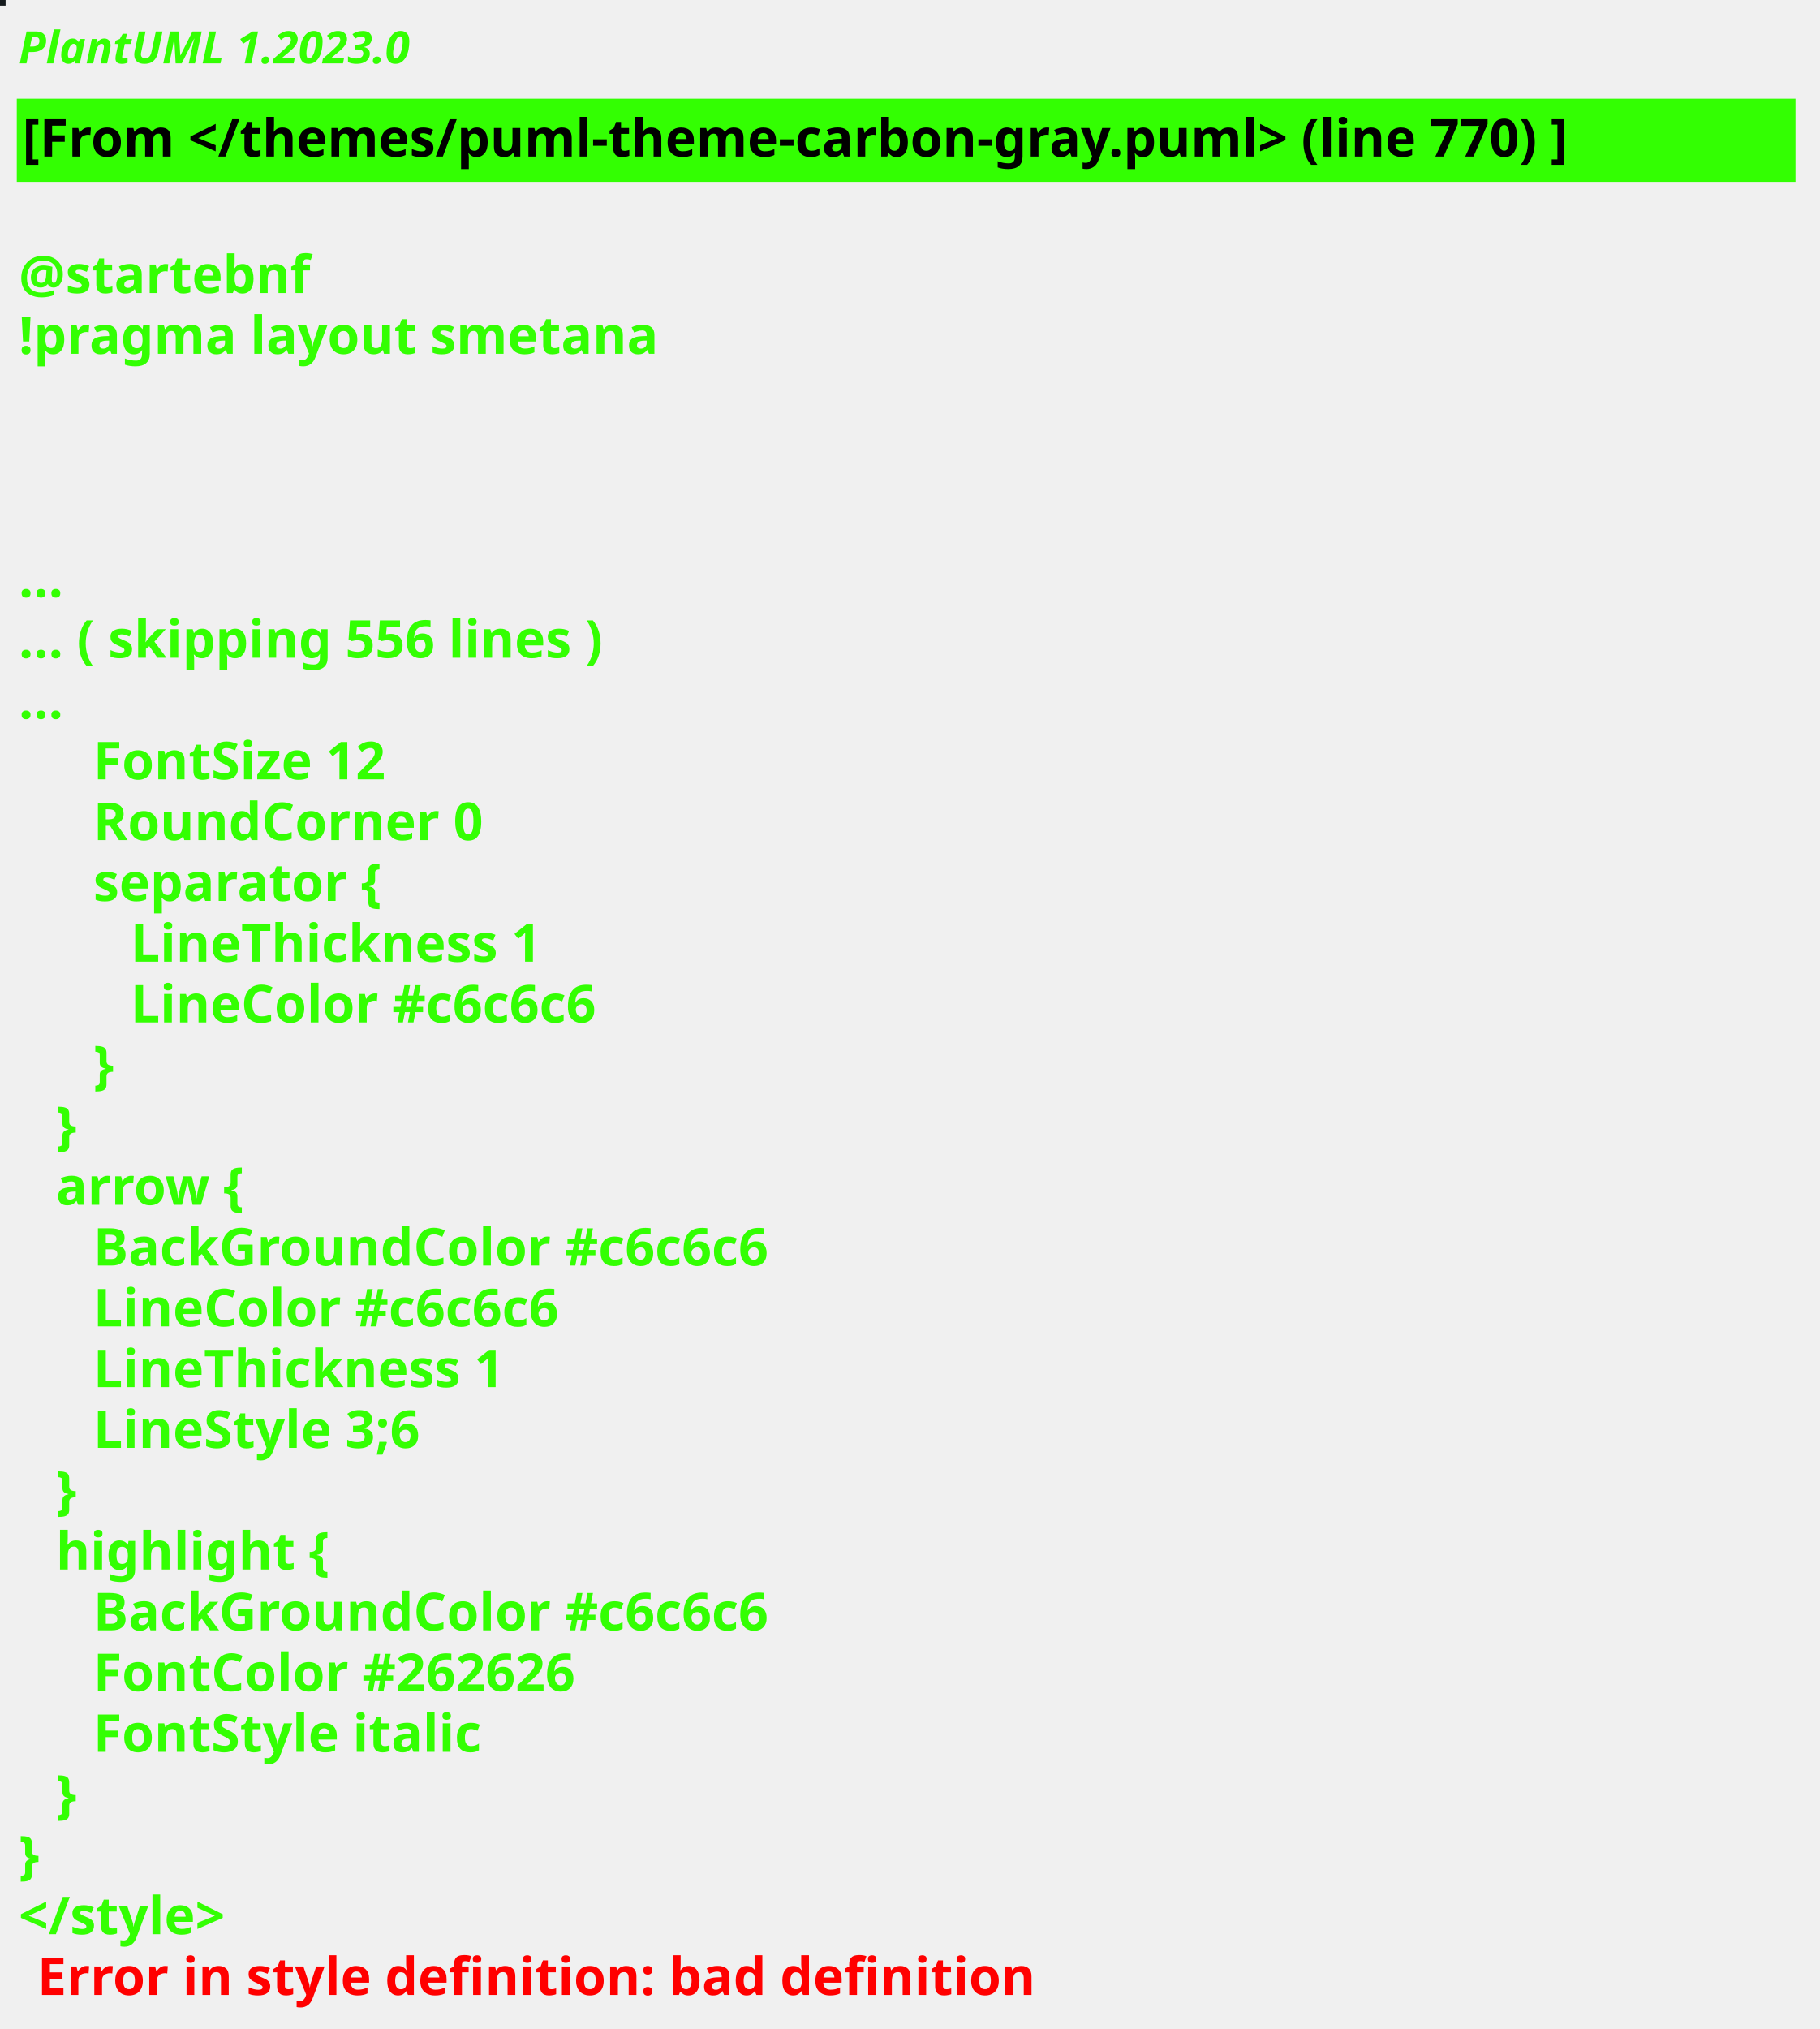
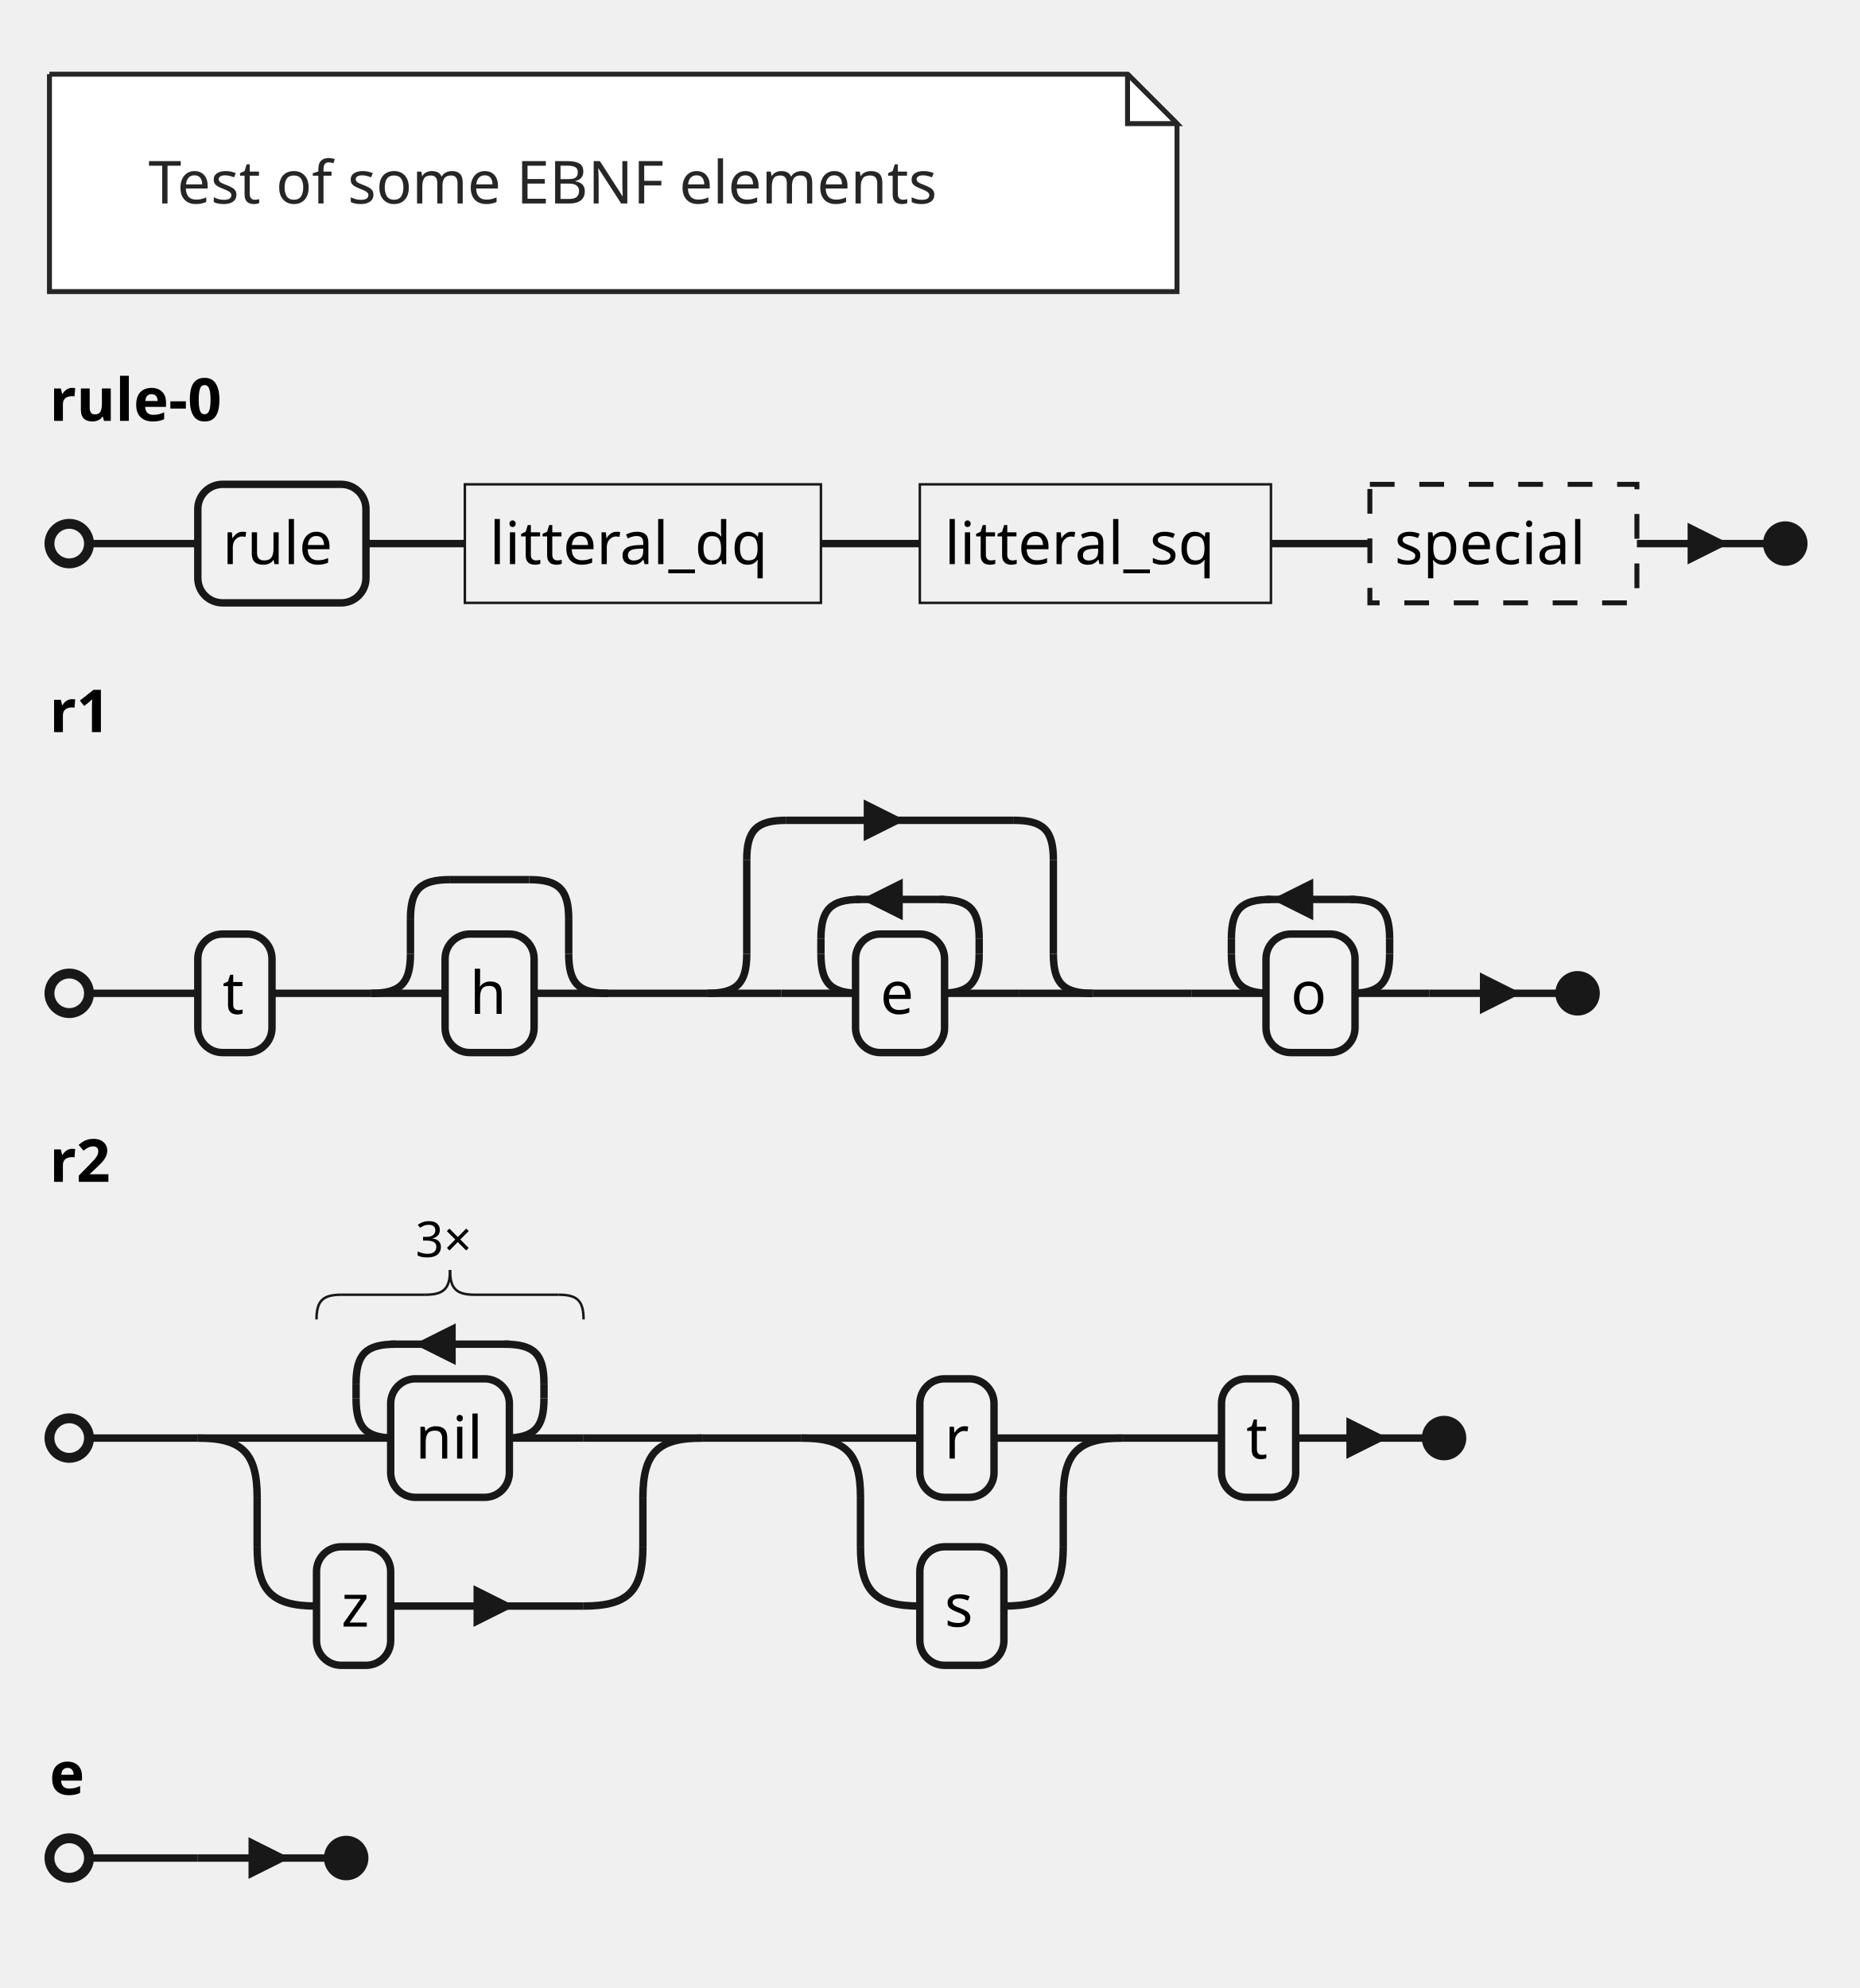
- <svg xmlns="http://www.w3.org/2000/svg" contentStyleType="text/css" height="544px" preserveAspectRatio="none" style="width:488px;height:544px;background:#000000;" version="1.1" viewBox="0 0 488 544" width="488px" zoomAndPan="magnify">
+ <svg xmlns="http://www.w3.org/2000/svg" contentStyleType="text/css" height="402px" preserveAspectRatio="none" style="width:376px;height:402px;" version="1.1" viewBox="0 0 376 402" width="376px" zoomAndPan="magnify">
  <defs />
  <g>
-     <rect fill="#151B1D" height="1" style="stroke:#151B1D;stroke-width:1.0;" width="1" x="0" y="0" />
-     <text fill="#33FF02" font-family="sans-serif" font-size="12" font-style="italic" font-weight="bold" lengthAdjust="spacing" textLength="127" x="5" y="17">PlantUML 1.2023.0</text>
-     <rect fill="#33FF02" height="21.297" style="stroke:#33FF02;stroke-width:1.0;" width="476" x="5" y="26.969" />
-     <text fill="#000000" font-family="sans-serif" font-size="14" font-weight="bold" lengthAdjust="spacing" textLength="474" x="6" y="41.969">[From &lt;/themes/puml-theme-carbon-gray.puml&gt; (line 770) ]</text>
-     <text fill="#33FF02" font-family="sans-serif" font-size="14" font-weight="bold" lengthAdjust="spacing" textLength="5" x="5" y="62.266"> </text>
-     <text fill="#33FF02" font-family="sans-serif" font-size="14" font-weight="bold" lengthAdjust="spacing" textLength="87" x="5" y="78.562">@startebnf</text>
-     <text fill="#33FF02" font-family="sans-serif" font-size="14" font-weight="bold" lengthAdjust="spacing" textLength="190" x="5" y="94.859">!pragma layout smetana</text>
-     <text fill="#33FF02" font-family="sans-serif" font-size="14" font-weight="bold" lengthAdjust="spacing" textLength="5" x="5" y="111.156"> </text>
-     <text fill="#33FF02" font-family="sans-serif" font-size="14" font-weight="bold" lengthAdjust="spacing" textLength="5" x="5" y="127.453"> </text>
-     <text fill="#33FF02" font-family="sans-serif" font-size="14" font-weight="bold" lengthAdjust="spacing" textLength="5" x="5" y="143.75"> </text>
-     <text fill="#33FF02" font-family="sans-serif" font-size="14" font-weight="bold" lengthAdjust="spacing" textLength="15" x="5" y="160.047">...</text>
-     <text fill="#33FF02" font-family="sans-serif" font-size="14" font-weight="bold" lengthAdjust="spacing" textLength="185" x="5" y="176.344">... ( skipping 556 lines )</text>
-     <text fill="#33FF02" font-family="sans-serif" font-size="14" font-weight="bold" lengthAdjust="spacing" textLength="15" x="5" y="192.641">...</text>
-     <text fill="#33FF02" font-family="sans-serif" font-size="14" font-weight="bold" lengthAdjust="spacing" textLength="93" x="25" y="208.938">FontSize 12</text>
-     <text fill="#33FF02" font-family="sans-serif" font-size="14" font-weight="bold" lengthAdjust="spacing" textLength="120" x="25" y="225.234">RoundCorner 0</text>
-     <text fill="#33FF02" font-family="sans-serif" font-size="14" font-weight="bold" lengthAdjust="spacing" textLength="92" x="25" y="241.531">separator {</text>
-     <text fill="#33FF02" font-family="sans-serif" font-size="14" font-weight="bold" lengthAdjust="spacing" textLength="128" x="35" y="257.828">LineThickness 1</text>
-     <text fill="#33FF02" font-family="sans-serif" font-size="14" font-weight="bold" lengthAdjust="spacing" textLength="149" x="35" y="274.125">LineColor #c6c6c6</text>
-     <text fill="#33FF02" font-family="sans-serif" font-size="14" font-weight="bold" lengthAdjust="spacing" textLength="10" x="25" y="290.422">}</text>
-     <text fill="#33FF02" font-family="sans-serif" font-size="14" font-weight="bold" lengthAdjust="spacing" textLength="10" x="15" y="306.719">}</text>
-     <text fill="#33FF02" font-family="sans-serif" font-size="14" font-weight="bold" lengthAdjust="spacing" textLength="62" x="15" y="323.016">arrow {</text>
-     <text fill="#33FF02" font-family="sans-serif" font-size="14" font-weight="bold" lengthAdjust="spacing" textLength="212" x="25" y="339.312">BackGroundColor #c6c6c6</text>
-     <text fill="#33FF02" font-family="sans-serif" font-size="14" font-weight="bold" lengthAdjust="spacing" textLength="149" x="25" y="355.609">LineColor #c6c6c6</text>
-     <text fill="#33FF02" font-family="sans-serif" font-size="14" font-weight="bold" lengthAdjust="spacing" textLength="128" x="25" y="371.906">LineThickness 1</text>
-     <text fill="#33FF02" font-family="sans-serif" font-size="14" font-weight="bold" lengthAdjust="spacing" textLength="103" x="25" y="388.203">LineStyle 3;6</text>
-     <text fill="#33FF02" font-family="sans-serif" font-size="14" font-weight="bold" lengthAdjust="spacing" textLength="10" x="15" y="404.5">}</text>
-     <text fill="#33FF02" font-family="sans-serif" font-size="14" font-weight="bold" lengthAdjust="spacing" textLength="83" x="15" y="420.797">highlight {</text>
-     <text fill="#33FF02" font-family="sans-serif" font-size="14" font-weight="bold" lengthAdjust="spacing" textLength="212" x="25" y="437.094">BackGroundColor #c6c6c6</text>
-     <text fill="#33FF02" font-family="sans-serif" font-size="14" font-weight="bold" lengthAdjust="spacing" textLength="154" x="25" y="453.391">FontColor #262626</text>
-     <text fill="#33FF02" font-family="sans-serif" font-size="14" font-weight="bold" lengthAdjust="spacing" textLength="115" x="25" y="469.688">FontStyle italic</text>
-     <text fill="#33FF02" font-family="sans-serif" font-size="14" font-weight="bold" lengthAdjust="spacing" textLength="10" x="15" y="485.984">}</text>
-     <text fill="#33FF02" font-family="sans-serif" font-size="14" font-weight="bold" lengthAdjust="spacing" textLength="10" x="5" y="502.281">}</text>
-     <text fill="#33FF02" font-family="sans-serif" font-size="14" font-weight="bold" lengthAdjust="spacing" text-decoration="wavy underline" textLength="67" x="5" y="518.578">&lt;/style&gt;</text>
-     <text fill="#FF0000" font-family="sans-serif" font-size="14" font-weight="bold" lengthAdjust="spacing" textLength="300" x="10" y="534.875">Error in style definition: bad definition</text>
+     <path d="M10,15 L10,58.969 L238,58.969 L238,25 L228,15 L10,15 " fill="#FFFFFF" style="stroke:#262626;stroke-width:1.0;" />
+     <path d="M228,15 L228,25 L238,25 L228,15 " fill="#FFFFFF" style="stroke:#262626;stroke-width:1.0;" />
+     <text fill="#262626" font-family="&quot;IBM Plex Sans, Noto Sans, Verdana&quot;" font-size="12" lengthAdjust="spacing" textLength="179" x="30" y="41.139">Test of some EBNF elements</text>
+     <text fill="#000000" font-family="&quot;IBM Plex Sans, Noto Sans, Verdana&quot;" font-size="12" font-weight="bold" lengthAdjust="spacing" textLength="41" x="10" y="85.107">rule-0</text>
+     <line style="stroke:#181818;stroke-width:1.5;" x1="40" x2="40" y1="109.922" y2="109.922" />
+     <rect fill="#F1F1F1" height="23.969" rx="5" ry="5" style="stroke:#181818;stroke-width:1.5;" width="34" x="40" y="97.938" />
+     <text fill="#000000" font-family="&quot;IBM Plex Sans, Noto Sans, Verdana&quot;" font-size="12" lengthAdjust="spacing" textLength="24" x="45" y="114.076">rule</text>
+     <line style="stroke:#181818;stroke-width:1.5;" x1="74" x2="94" y1="109.922" y2="109.922" />
+     <rect fill="none" height="23.969" style="stroke:#181818;stroke-width:0.5;" width="72" x="94" y="97.938" />
+     <text fill="#000000" font-family="&quot;IBM Plex Sans, Noto Sans, Verdana&quot;" font-size="12" lengthAdjust="spacing" textLength="62" x="99" y="114.076">litteral_dq</text>
+     <line style="stroke:#181818;stroke-width:1.5;" x1="166" x2="186" y1="109.922" y2="109.922" />
+     <rect fill="none" height="23.969" style="stroke:#181818;stroke-width:0.5;" width="71" x="186" y="97.938" />
+     <text fill="#000000" font-family="&quot;IBM Plex Sans, Noto Sans, Verdana&quot;" font-size="12" lengthAdjust="spacing" textLength="61" x="191" y="114.076">litteral_sq</text>
+     <line style="stroke:#181818;stroke-width:1.5;" x1="257" x2="277" y1="109.922" y2="109.922" />
+     <rect fill="none" height="23.969" style="stroke:#181818;stroke-width:1.0;stroke-dasharray:5.0,5.0;" width="54" x="277" y="97.938" />
+     <text fill="#000000" font-family="&quot;IBM Plex Sans, Noto Sans, Verdana&quot;" font-size="12" lengthAdjust="spacing" textLength="44" x="282" y="114.076">special</text>
+     <ellipse cx="14" cy="109.922" fill="none" rx="4" ry="4" style="stroke:#181818;stroke-width:2.0;" />
+     <ellipse cx="361" cy="109.922" fill="#181818" rx="4" ry="4" style="stroke:#181818;stroke-width:1.0;" />
+     <line style="stroke:#181818;stroke-width:1.5;" x1="18" x2="40" y1="109.922" y2="109.922" />
+     <line style="stroke:#181818;stroke-width:1.5;" x1="331" x2="357" y1="109.922" y2="109.922" />
+     <path d="M342,109.922 L342,106.922 L348,109.922 L342,112.922 L342,109.922 " fill="#181818" style="stroke:#181818;stroke-width:1.5;" />
+     <text fill="#000000" font-family="&quot;IBM Plex Sans, Noto Sans, Verdana&quot;" font-size="12" font-weight="bold" lengthAdjust="spacing" textLength="14" x="10" y="148.045">r1</text>
+     <line style="stroke:#181818;stroke-width:1.5;" x1="40" x2="40" y1="200.859" y2="200.859" />
+     <rect fill="#F1F1F1" height="23.969" rx="5" ry="5" style="stroke:#181818;stroke-width:1.5;" width="15" x="40" y="188.875" />
+     <text fill="#000000" font-family="&quot;IBM Plex Sans, Noto Sans, Verdana&quot;" font-size="12" lengthAdjust="spacing" textLength="5" x="45" y="205.014">t</text>
+     <line style="stroke:#181818;stroke-width:1.5;" x1="55" x2="75" y1="200.859" y2="200.859" />
+     <path d="M83,192.859 C83,198.859 81,200.859 75,200.859 " fill="none" style="stroke:#181818;stroke-width:1.5;" />
+     <line style="stroke:#181818;stroke-width:1.5;" x1="83" x2="83" y1="185.875" y2="192.859" />
+     <path d="M83,185.875 C83,179.875 85,177.875 91,177.875 " fill="none" style="stroke:#181818;stroke-width:1.5;" />
+     <line style="stroke:#181818;stroke-width:1.5;" x1="91" x2="107" y1="177.875" y2="177.875" />
+     <path d="M115,192.859 C115,198.859 117,200.859 123,200.859 " fill="none" style="stroke:#181818;stroke-width:1.5;" />
+     <line style="stroke:#181818;stroke-width:1.5;" x1="115" x2="115" y1="185.875" y2="192.859" />
+     <path d="M107,177.875 C113,177.875 115,179.875 115,185.875 " fill="none" style="stroke:#181818;stroke-width:1.5;" />
+     <line style="stroke:#181818;stroke-width:1.5;" x1="75" x2="90" y1="200.859" y2="200.859" />
+     <line style="stroke:#181818;stroke-width:1.5;" x1="108" x2="123" y1="200.859" y2="200.859" />
+     <rect fill="#F1F1F1" height="23.969" rx="5" ry="5" style="stroke:#181818;stroke-width:1.5;" width="18" x="90" y="188.875" />
+     <text fill="#000000" font-family="&quot;IBM Plex Sans, Noto Sans, Verdana&quot;" font-size="12" lengthAdjust="spacing" textLength="8" x="95" y="205.014">h</text>
+     <line style="stroke:#181818;stroke-width:1.5;" x1="123" x2="143" y1="200.859" y2="200.859" />
+     <path d="M151,192.859 C151,198.859 149,200.859 143,200.859 " fill="none" style="stroke:#181818;stroke-width:1.5;" />
+     <line style="stroke:#181818;stroke-width:1.5;" x1="151" x2="151" y1="173.875" y2="192.859" />
+     <path d="M151,173.875 C151,167.875 153,165.875 159,165.875 " fill="none" style="stroke:#181818;stroke-width:1.5;" />
+     <line style="stroke:#181818;stroke-width:1.5;" x1="159" x2="205" y1="165.875" y2="165.875" />
+     <path d="M175.4,165.875 L175.4,162.875 L181.4,165.875 L175.4,168.875 L175.4,165.875 " fill="#181818" style="stroke:#181818;stroke-width:1.5;" />
+     <path d="M213,192.859 C213,198.859 215,200.859 221,200.859 " fill="none" style="stroke:#181818;stroke-width:1.5;" />
+     <line style="stroke:#181818;stroke-width:1.5;" x1="213" x2="213" y1="173.875" y2="192.859" />
+     <path d="M205,165.875 C211,165.875 213,167.875 213,173.875 " fill="none" style="stroke:#181818;stroke-width:1.5;" />
+     <line style="stroke:#181818;stroke-width:1.5;" x1="143" x2="158" y1="200.859" y2="200.859" />
+     <line style="stroke:#181818;stroke-width:1.5;" x1="206" x2="221" y1="200.859" y2="200.859" />
+     <path d="M166,192.859 C166,198.859 168,200.859 174,200.859 " fill="none" style="stroke:#181818;stroke-width:1.5;" />
+     <line style="stroke:#181818;stroke-width:1.5;" x1="166" x2="166" y1="189.875" y2="192.859" />
+     <path d="M166,189.875 C166,183.875 168,181.875 174,181.875 " fill="none" style="stroke:#181818;stroke-width:1.5;" />
+     <line style="stroke:#181818;stroke-width:1.5;" x1="173" x2="191" y1="181.875" y2="181.875" />
+     <path d="M181.8,181.875 L181.8,178.875 L175.8,181.875 L181.8,184.875 L181.8,181.875 " fill="#181818" style="stroke:#181818;stroke-width:1.5;" />
+     <path d="M198,192.859 C198,198.859 196,200.859 190,200.859 " fill="none" style="stroke:#181818;stroke-width:1.5;" />
+     <line style="stroke:#181818;stroke-width:1.5;" x1="198" x2="198" y1="189.875" y2="192.859" />
+     <path d="M190,181.875 C196,181.875 198,183.875 198,189.875 " fill="none" style="stroke:#181818;stroke-width:1.5;" />
+     <line style="stroke:#181818;stroke-width:1.5;" x1="158" x2="173" y1="200.859" y2="200.859" />
+     <line style="stroke:#181818;stroke-width:1.5;" x1="191" x2="206" y1="200.859" y2="200.859" />
+     <rect fill="#F1F1F1" height="23.969" rx="5" ry="5" style="stroke:#181818;stroke-width:1.5;" width="18" x="173" y="188.875" />
+     <text fill="#000000" font-family="&quot;IBM Plex Sans, Noto Sans, Verdana&quot;" font-size="12" lengthAdjust="spacing" textLength="8" x="178" y="205.014">e</text>
+     <line style="stroke:#181818;stroke-width:1.5;" x1="221" x2="241" y1="200.859" y2="200.859" />
+     <path d="M249,192.859 C249,198.859 251,200.859 257,200.859 " fill="none" style="stroke:#181818;stroke-width:1.5;" />
+     <line style="stroke:#181818;stroke-width:1.5;" x1="249" x2="249" y1="189.875" y2="192.859" />
+     <path d="M249,189.875 C249,183.875 251,181.875 257,181.875 " fill="none" style="stroke:#181818;stroke-width:1.5;" />
+     <line style="stroke:#181818;stroke-width:1.5;" x1="256" x2="274" y1="181.875" y2="181.875" />
+     <path d="M264.8,181.875 L264.8,178.875 L258.8,181.875 L264.8,184.875 L264.8,181.875 " fill="#181818" style="stroke:#181818;stroke-width:1.5;" />
+     <path d="M281,192.859 C281,198.859 279,200.859 273,200.859 " fill="none" style="stroke:#181818;stroke-width:1.5;" />
+     <line style="stroke:#181818;stroke-width:1.5;" x1="281" x2="281" y1="189.875" y2="192.859" />
+     <path d="M273,181.875 C279,181.875 281,183.875 281,189.875 " fill="none" style="stroke:#181818;stroke-width:1.5;" />
+     <line style="stroke:#181818;stroke-width:1.5;" x1="241" x2="256" y1="200.859" y2="200.859" />
+     <line style="stroke:#181818;stroke-width:1.5;" x1="274" x2="289" y1="200.859" y2="200.859" />
+     <rect fill="#F1F1F1" height="23.969" rx="5" ry="5" style="stroke:#181818;stroke-width:1.5;" width="18" x="256" y="188.875" />
+     <text fill="#000000" font-family="&quot;IBM Plex Sans, Noto Sans, Verdana&quot;" font-size="12" lengthAdjust="spacing" textLength="8" x="261" y="205.014">o</text>
+     <ellipse cx="14" cy="200.859" fill="none" rx="4" ry="4" style="stroke:#181818;stroke-width:2.0;" />
+     <ellipse cx="319" cy="200.859" fill="#181818" rx="4" ry="4" style="stroke:#181818;stroke-width:1.0;" />
+     <line style="stroke:#181818;stroke-width:1.5;" x1="18" x2="40" y1="200.859" y2="200.859" />
+     <line style="stroke:#181818;stroke-width:1.5;" x1="289" x2="315" y1="200.859" y2="200.859" />
+     <path d="M300,200.859 L300,197.859 L306,200.859 L300,203.859 L300,200.859 " fill="#181818" style="stroke:#181818;stroke-width:1.5;" />
+     <text fill="#000000" font-family="&quot;IBM Plex Sans, Noto Sans, Verdana&quot;" font-size="12" font-weight="bold" lengthAdjust="spacing" textLength="14" x="10" y="238.982">r2</text>
+     <line style="stroke:#181818;stroke-width:1.5;" x1="40" x2="40" y1="290.797" y2="290.797" />
+     <path d="M72,282.797 C72,288.797 74,290.797 80,290.797 " fill="none" style="stroke:#181818;stroke-width:1.5;" />
+     <line style="stroke:#181818;stroke-width:1.5;" x1="72" x2="72" y1="279.812" y2="282.797" />
+     <path d="M72,279.812 C72,273.812 74,271.812 80,271.812 " fill="none" style="stroke:#181818;stroke-width:1.5;" />
+     <line style="stroke:#181818;stroke-width:1.5;" x1="79" x2="103" y1="271.812" y2="271.812" />
+     <path d="M91.4,271.812 L91.4,268.812 L85.4,271.812 L91.4,274.812 L91.4,271.812 " fill="#181818" style="stroke:#181818;stroke-width:1.5;" />
+     <path d="M110,282.797 C110,288.797 108,290.797 102,290.797 " fill="none" style="stroke:#181818;stroke-width:1.5;" />
+     <line style="stroke:#181818;stroke-width:1.5;" x1="110" x2="110" y1="279.812" y2="282.797" />
+     <path d="M102,271.812 C108,271.812 110,273.812 110,279.812 " fill="none" style="stroke:#181818;stroke-width:1.5;" />
+     <line style="stroke:#181818;stroke-width:1.5;" x1="64" x2="79" y1="290.797" y2="290.797" />
+     <line style="stroke:#181818;stroke-width:1.5;" x1="103" x2="118" y1="290.797" y2="290.797" />
+     <rect fill="#F1F1F1" height="23.969" rx="5" ry="5" style="stroke:#181818;stroke-width:1.5;" width="24" x="79" y="278.812" />
+     <text fill="#000000" font-family="&quot;IBM Plex Sans, Noto Sans, Verdana&quot;" font-size="12" lengthAdjust="spacing" textLength="14" x="84" y="294.951">nil</text>
+     <path d="M64,266.812 C64,263.062 65.25,261.812 69,261.812 " fill="none" style="stroke:#181818;stroke-width:0.5;" />
+     <path d="M91,256.812 C91,260.562 89.75,261.812 86,261.812 " fill="none" style="stroke:#181818;stroke-width:0.5;" />
+     <path d="M91,256.812 C91,260.562 92.25,261.812 96,261.812 " fill="none" style="stroke:#181818;stroke-width:0.5;" />
+     <path d="M113,261.812 C116.75,261.812 118,263.062 118,266.812 " fill="none" style="stroke:#181818;stroke-width:0.5;" />
+     <line style="stroke:#181818;stroke-width:0.5;" x1="69" x2="86" y1="261.812" y2="261.812" />
+     <line style="stroke:#181818;stroke-width:0.5;" x1="96" x2="113" y1="261.812" y2="261.812" />
+     <text fill="#000000" font-family="&quot;IBM Plex Sans, Noto Sans, Verdana&quot;" font-size="10" lengthAdjust="spacing" textLength="14" x="84" y="254.171">3×</text>
+     <line style="stroke:#181818;stroke-width:1.5;" x1="40" x2="64" y1="290.797" y2="290.797" />
+     <line style="stroke:#181818;stroke-width:1.5;" x1="118" x2="142" y1="290.797" y2="290.797" />
+     <rect fill="#F1F1F1" height="23.969" rx="5" ry="5" style="stroke:#181818;stroke-width:1.5;" width="15" x="64" y="312.781" />
+     <text fill="#000000" font-family="&quot;IBM Plex Sans, Noto Sans, Verdana&quot;" font-size="12" lengthAdjust="spacing" textLength="5" x="69" y="328.92">z</text>
+     <line style="stroke:#181818;stroke-width:1.5;" x1="79" x2="118" y1="324.766" y2="324.766" />
+     <path d="M96.5,324.766 L96.5,321.766 L102.5,324.766 L96.5,327.766 L96.5,324.766 " fill="#181818" style="stroke:#181818;stroke-width:1.5;" />
+     <path d="M52,312.766 C52,321.766 55,324.766 64,324.766 " fill="none" style="stroke:#181818;stroke-width:1.5;" />
+     <line style="stroke:#181818;stroke-width:1.5;" x1="52" x2="52" y1="302.797" y2="312.766" />
+     <path d="M40,290.797 C49,290.797 52,293.797 52,302.797 " fill="none" style="stroke:#181818;stroke-width:1.5;" />
+     <path d="M130,312.766 C130,321.766 127,324.766 118,324.766 " fill="none" style="stroke:#181818;stroke-width:1.5;" />
+     <line style="stroke:#181818;stroke-width:1.5;" x1="130" x2="130" y1="302.797" y2="312.766" />
+     <path d="M130,302.797 C130,293.797 133,290.797 142,290.797 " fill="none" style="stroke:#181818;stroke-width:1.5;" />
+     <line style="stroke:#181818;stroke-width:1.5;" x1="142" x2="162" y1="290.797" y2="290.797" />
+     <rect fill="#F1F1F1" height="23.969" rx="5" ry="5" style="stroke:#181818;stroke-width:1.5;" width="15" x="186" y="278.812" />
+     <text fill="#000000" font-family="&quot;IBM Plex Sans, Noto Sans, Verdana&quot;" font-size="12" lengthAdjust="spacing" textLength="5" x="191" y="294.951">r</text>
+     <line style="stroke:#181818;stroke-width:1.5;" x1="162" x2="186" y1="290.797" y2="290.797" />
+     <line style="stroke:#181818;stroke-width:1.5;" x1="201" x2="227" y1="290.797" y2="290.797" />
+     <rect fill="#F1F1F1" height="23.969" rx="5" ry="5" style="stroke:#181818;stroke-width:1.5;" width="17" x="186" y="312.781" />
+     <text fill="#000000" font-family="&quot;IBM Plex Sans, Noto Sans, Verdana&quot;" font-size="12" lengthAdjust="spacing" textLength="7" x="191" y="328.92">s</text>
+     <line style="stroke:#181818;stroke-width:1.5;" x1="203" x2="203" y1="324.766" y2="324.766" />
+     <path d="M174,312.766 C174,321.766 177,324.766 186,324.766 " fill="none" style="stroke:#181818;stroke-width:1.5;" />
+     <line style="stroke:#181818;stroke-width:1.5;" x1="174" x2="174" y1="302.797" y2="312.766" />
+     <path d="M162,290.797 C171,290.797 174,293.797 174,302.797 " fill="none" style="stroke:#181818;stroke-width:1.5;" />
+     <path d="M215,312.766 C215,321.766 212,324.766 203,324.766 " fill="none" style="stroke:#181818;stroke-width:1.5;" />
+     <line style="stroke:#181818;stroke-width:1.5;" x1="215" x2="215" y1="302.797" y2="312.766" />
+     <path d="M215,302.797 C215,293.797 218,290.797 227,290.797 " fill="none" style="stroke:#181818;stroke-width:1.5;" />
+     <line style="stroke:#181818;stroke-width:1.5;" x1="227" x2="247" y1="290.797" y2="290.797" />
+     <rect fill="#F1F1F1" height="23.969" rx="5" ry="5" style="stroke:#181818;stroke-width:1.5;" width="15" x="247" y="278.812" />
+     <text fill="#000000" font-family="&quot;IBM Plex Sans, Noto Sans, Verdana&quot;" font-size="12" lengthAdjust="spacing" textLength="5" x="252" y="294.951">t</text>
+     <ellipse cx="14" cy="290.797" fill="none" rx="4" ry="4" style="stroke:#181818;stroke-width:2.0;" />
+     <ellipse cx="292" cy="290.797" fill="#181818" rx="4" ry="4" style="stroke:#181818;stroke-width:1.0;" />
+     <line style="stroke:#181818;stroke-width:1.5;" x1="18" x2="40" y1="290.797" y2="290.797" />
+     <line style="stroke:#181818;stroke-width:1.5;" x1="262" x2="288" y1="290.797" y2="290.797" />
+     <path d="M273,290.797 L273,287.797 L279,290.797 L273,293.797 L273,290.797 " fill="#181818" style="stroke:#181818;stroke-width:1.5;" />
+     <text fill="#000000" font-family="&quot;IBM Plex Sans, Noto Sans, Verdana&quot;" font-size="12" font-weight="bold" lengthAdjust="spacing" textLength="9" x="10" y="362.889">e</text>
+     <ellipse cx="14" cy="375.719" fill="none" rx="4" ry="4" style="stroke:#181818;stroke-width:2.0;" />
+     <ellipse cx="70" cy="375.719" fill="#181818" rx="4" ry="4" style="stroke:#181818;stroke-width:1.0;" />
+     <line style="stroke:#181818;stroke-width:1.5;" x1="18" x2="40" y1="375.719" y2="375.719" />
+     <line style="stroke:#181818;stroke-width:1.5;" x1="40" x2="66" y1="375.719" y2="375.719" />
+     <path d="M51,375.719 L51,372.719 L57,375.719 L51,378.719 L51,375.719 " fill="#181818" style="stroke:#181818;stroke-width:1.5;" />
  </g>
</svg>
